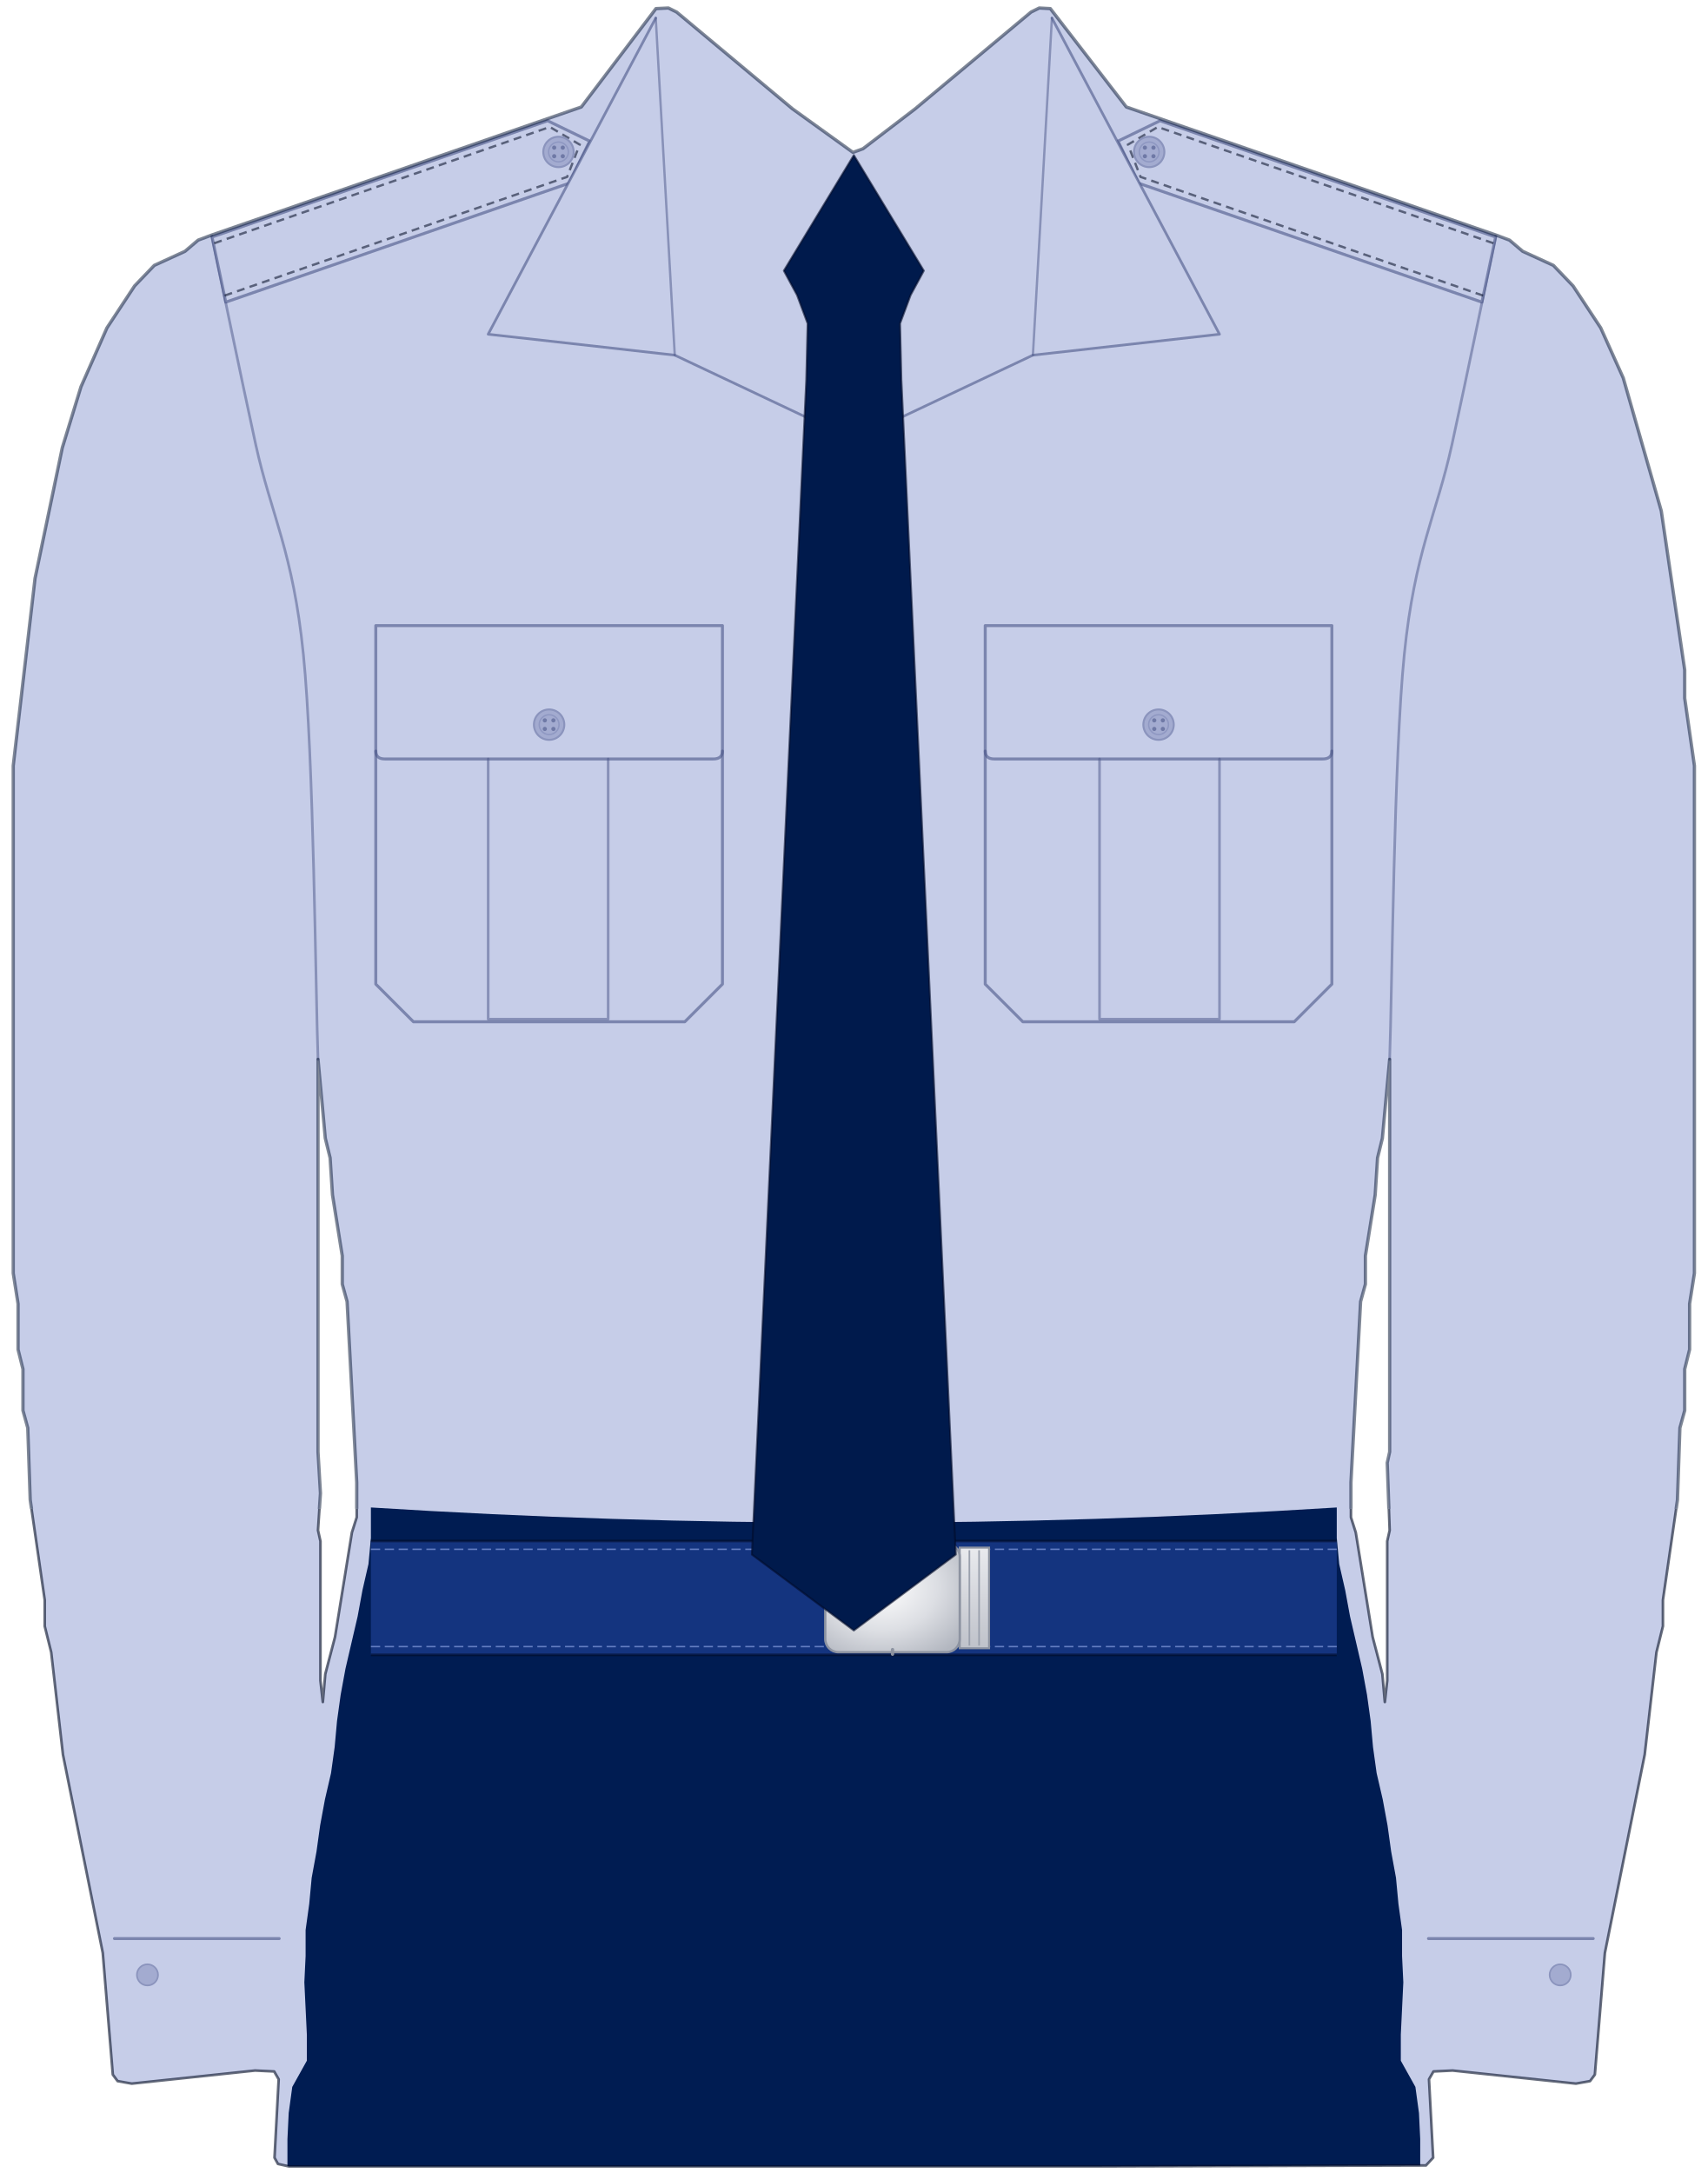
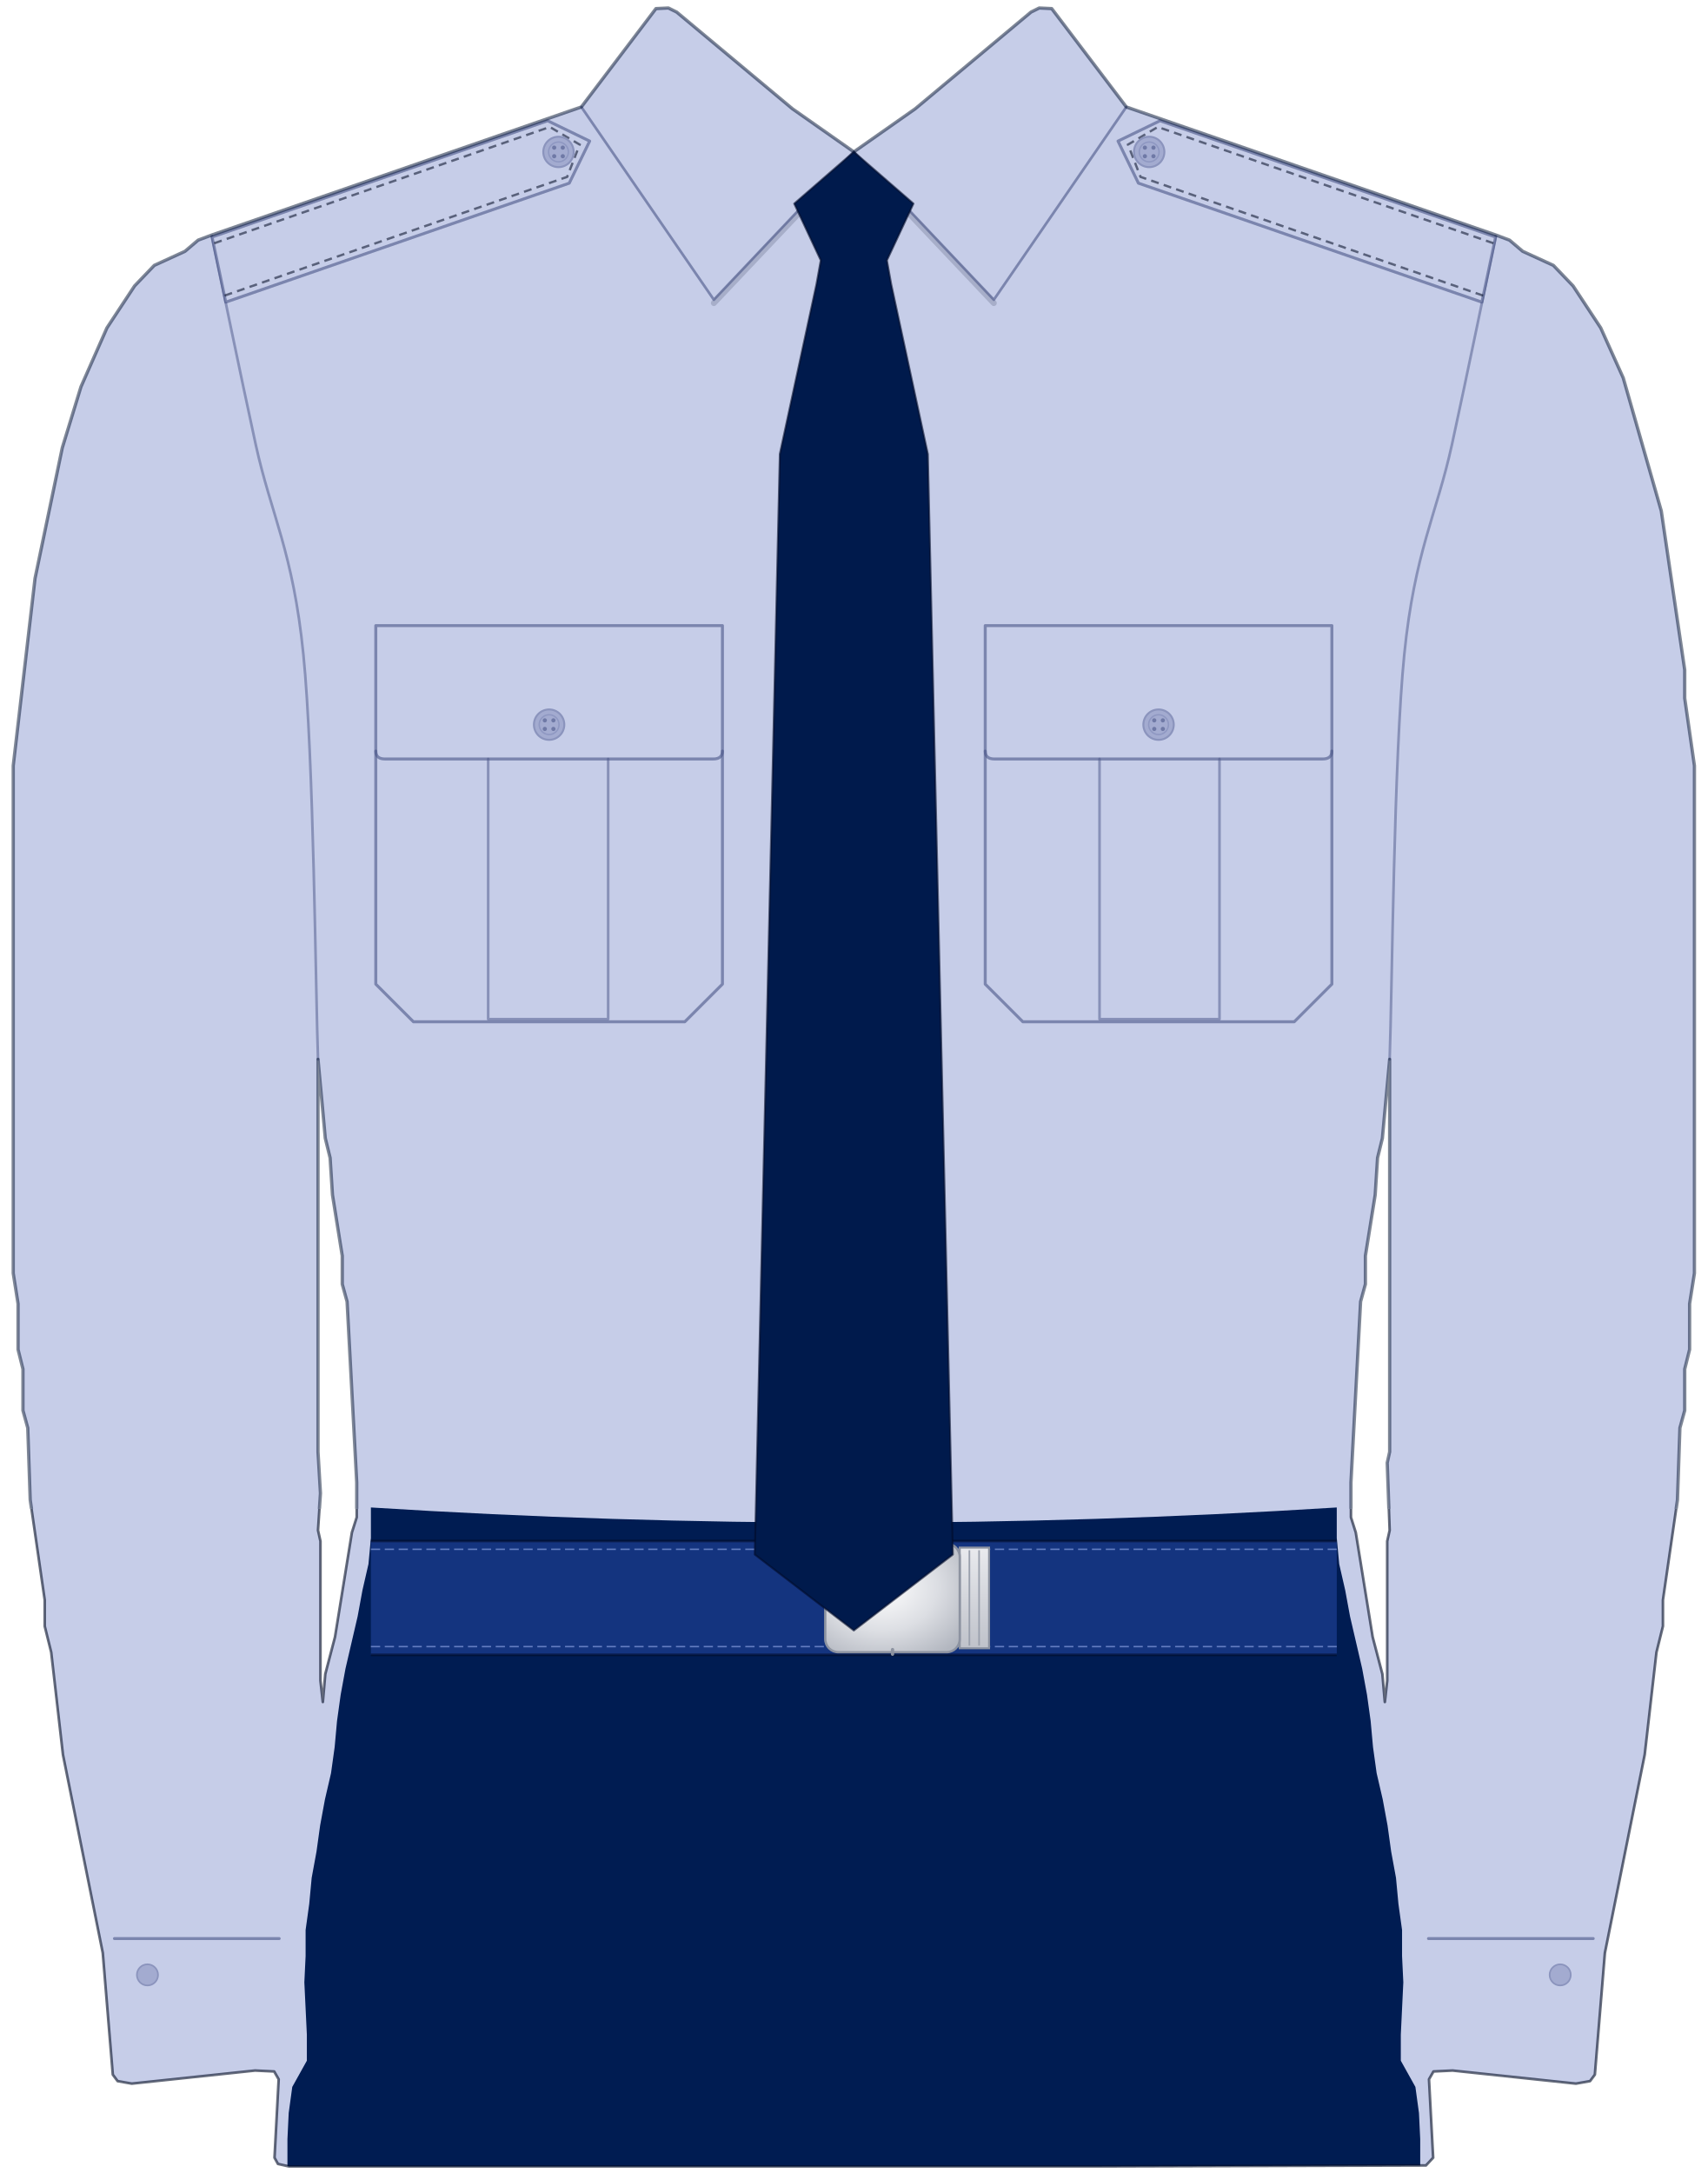
<svg xmlns="http://www.w3.org/2000/svg" width="25.863in" height="32.911in" viewBox="0 0 2586.26 3291.06" data-asset-id="garment-blues-class-b-shirt-male-long" data-source="reference-art-measured" data-units="0.01in">
  <defs>
    <linearGradient id="garment-blues-class-b-shirt-male-long__coatShade" gradientUnits="userSpaceOnUse" x1="-12" y1="0" x2="12" y2="0">
      <stop offset="0" stop-color="#000" stop-opacity=".30" />
      <stop offset=".12" stop-color="#000" stop-opacity=".08" />
      <stop offset=".3" stop-color="#000" stop-opacity="0" />
      <stop offset=".7" stop-color="#000" stop-opacity="0" />
      <stop offset=".88" stop-color="#000" stop-opacity=".08" />
      <stop offset="1" stop-color="#000" stop-opacity=".30" />
    </linearGradient>
    <linearGradient id="garment-blues-class-b-shirt-male-long__topLight" x1="0" y1="0" x2="0" y2="1">
      <stop offset="0" stop-color="#fff" stop-opacity=".10" />
      <stop offset="1" stop-color="#fff" stop-opacity="0" />
    </linearGradient>
    <radialGradient id="garment-blues-class-b-shirt-male-long__btn" cx=".4" cy=".35" r=".8">
      <stop offset="0" stop-color="#ffffff" />
      <stop offset=".6" stop-color="#cfd3da" />
      <stop offset="1" stop-color="#8d939e" />
    </radialGradient>
    <linearGradient id="garment-blues-class-b-shirt-male-long__plate" x1="0" y1="0" x2="0" y2="1">
      <stop offset="0" stop-color="#e4e6ea" />
      <stop offset="1" stop-color="#a9aeb8" />
    </linearGradient>
  </defs>
  <g id="garment-blues-class-b-shirt-male-long__art" transform="translate(1293.130 10.000) scale(100)">
    <defs>
      <clipPath id="garment-blues-class-b-shirt-male-long__clipSil">
-         <path d="M-2.997,0.030L-2.808,0.021L-2.683,0.083L-0.929,1.548L-0.013,2.208L0.139,2.152L0.929,1.548L2.683,0.083L2.808,0.021L2.976,0.030L4.127,1.520L9.726,3.460L9.931,3.537L10.130,3.706L10.595,3.919L10.893,4.230L11.312,4.866L11.653,5.624L12.229,7.638L12.584,10.046L12.584,10.475L12.731,11.497L12.731,19.184L12.658,19.646L12.658,20.338L12.584,20.635L12.584,21.262L12.511,21.526L12.474,22.616L12.254,24.133L12.254,24.529L12.156,24.924L11.978,26.475L11.375,29.478L11.223,31.321L11.150,31.419L10.936,31.457L9.068,31.259L8.779,31.273L8.711,31.391L8.774,32.579L8.665,32.696L3.755,32.711L-8.554,32.711L-8.722,32.673L-8.774,32.579L-8.711,31.391L-8.779,31.273L-9.068,31.259L-10.936,31.457L-11.150,31.419L-11.223,31.321L-11.375,29.478L-11.978,26.475L-12.156,24.924L-12.254,24.529L-12.254,24.133L-12.474,22.616L-12.511,21.526L-12.584,21.262L-12.584,20.635L-12.658,20.338L-12.658,19.646L-12.731,19.184L-12.731,11.497L-12.401,8.660L-11.988,6.681L-11.705,5.757L-11.312,4.866L-10.893,4.230L-10.595,3.919L-10.130,3.706L-9.931,3.537L-9.726,3.460L-4.127,1.520ZM-8.115,15.944L-8.005,17.139L-7.932,17.436L-7.896,17.997L-7.748,18.920L-7.748,19.349L-7.675,19.613L-7.529,22.352L-7.529,22.880L-7.602,23.110L-7.858,24.693L-8.005,25.254L-8.042,25.677L-8.078,25.353L-8.078,23.242L-8.115,23.077L-8.078,22.516L-8.115,21.889L-8.115,16.479ZM8.115,15.944L8.115,16.479L8.115,21.889L8.078,22.055L8.115,23.077L8.078,23.242L8.078,25.353L8.042,25.677L8.005,25.254L7.858,24.693L7.602,23.110L7.529,22.880L7.529,22.352L7.675,19.613L7.748,19.349L7.748,18.920L7.896,17.997L7.932,17.436L8.005,17.139Z" clip-rule="evenodd" />
+         <path d="M-2.997,0.030L-2.808,0.021L-2.683,0.083L-0.929,1.548L0.000,2.200L0.929,1.548L2.683,0.083L2.808,0.021L2.997,0.030L4.127,1.520L9.726,3.460L9.931,3.537L10.130,3.706L10.595,3.919L10.893,4.230L11.312,4.866L11.653,5.624L12.229,7.638L12.584,10.046L12.584,10.475L12.731,11.497L12.731,19.184L12.658,19.646L12.658,20.338L12.584,20.635L12.584,21.262L12.511,21.526L12.474,22.616L12.254,24.133L12.254,24.529L12.156,24.924L11.978,26.475L11.375,29.478L11.223,31.321L11.150,31.419L10.936,31.457L9.068,31.259L8.779,31.273L8.711,31.391L8.774,32.579L8.665,32.696L3.755,32.711L-8.554,32.711L-8.722,32.673L-8.774,32.579L-8.711,31.391L-8.779,31.273L-9.068,31.259L-10.936,31.457L-11.150,31.419L-11.223,31.321L-11.375,29.478L-11.978,26.475L-12.156,24.924L-12.254,24.529L-12.254,24.133L-12.474,22.616L-12.511,21.526L-12.584,21.262L-12.584,20.635L-12.658,20.338L-12.658,19.646L-12.731,19.184L-12.731,11.497L-12.401,8.660L-11.988,6.681L-11.705,5.757L-11.312,4.866L-10.893,4.230L-10.595,3.919L-10.130,3.706L-9.931,3.537L-9.726,3.460L-4.127,1.520ZM-8.115,15.944L-8.005,17.139L-7.932,17.436L-7.896,17.997L-7.748,18.920L-7.748,19.349L-7.675,19.613L-7.529,22.352L-7.529,22.880L-7.602,23.110L-7.858,24.693L-8.005,25.254L-8.042,25.677L-8.078,25.353L-8.078,23.242L-8.115,23.077L-8.078,22.516L-8.115,21.889L-8.115,16.479ZM8.115,15.944L8.115,16.479L8.115,21.889L8.078,22.055L8.115,23.077L8.078,23.242L8.078,25.353L8.042,25.677L8.005,25.254L7.858,24.693L7.602,23.110L7.529,22.880L7.529,22.352L7.675,19.613L7.748,19.349L7.748,18.920L7.896,17.997L7.932,17.436L8.005,17.139Z" clip-rule="evenodd" />
      </clipPath>
      <clipPath id="garment-blues-class-b-shirt-male-long__clipTop">
        <rect x="-14.731" y="-2" width="29.463" height="24.751" />
      </clipPath>
      <clipPath id="garment-blues-class-b-shirt-male-long__clipBot">
        <rect x="-14.731" y="22.751" width="29.463" height="35.711" />
      </clipPath>
      <radialGradient id="garment-blues-class-b-shirt-male-long__buckleG" cx=".42" cy=".4" r=".75">
        <stop offset="0" stop-color="#ffffff" />
        <stop offset=".55" stop-color="#dcdee3" />
        <stop offset="1" stop-color="#b3b7c0" />
      </radialGradient>
      <linearGradient id="garment-blues-class-b-shirt-male-long__tipG" x1="0" y1="0" x2="0" y2="1">
        <stop offset="0" stop-color="#e9eaee" />
        <stop offset="1" stop-color="#bfc2ca" />
      </linearGradient>
    </defs>
    <g id="garment-blues-class-b-shirt-male-long__garment-body">
-       <path id="garment-blues-class-b-shirt-male-long__silhouette" d="M-2.997,0.030L-2.808,0.021L-2.683,0.083L-0.929,1.548L-0.013,2.208L0.139,2.152L0.929,1.548L2.683,0.083L2.808,0.021L2.976,0.030L4.127,1.520L9.726,3.460L9.931,3.537L10.130,3.706L10.595,3.919L10.893,4.230L11.312,4.866L11.653,5.624L12.229,7.638L12.584,10.046L12.584,10.475L12.731,11.497L12.731,19.184L12.658,19.646L12.658,20.338L12.584,20.635L12.584,21.262L12.511,21.526L12.474,22.616L12.254,24.133L12.254,24.529L12.156,24.924L11.978,26.475L11.375,29.478L11.223,31.321L11.150,31.419L10.936,31.457L9.068,31.259L8.779,31.273L8.711,31.391L8.774,32.579L8.665,32.696L3.755,32.711L-8.554,32.711L-8.722,32.673L-8.774,32.579L-8.711,31.391L-8.779,31.273L-9.068,31.259L-10.936,31.457L-11.150,31.419L-11.223,31.321L-11.375,29.478L-11.978,26.475L-12.156,24.924L-12.254,24.529L-12.254,24.133L-12.474,22.616L-12.511,21.526L-12.584,21.262L-12.584,20.635L-12.658,20.338L-12.658,19.646L-12.731,19.184L-12.731,11.497L-12.401,8.660L-11.988,6.681L-11.705,5.757L-11.312,4.866L-10.893,4.230L-10.595,3.919L-10.130,3.706L-9.931,3.537L-9.726,3.460L-4.127,1.520ZM-8.115,15.944L-8.005,17.139L-7.932,17.436L-7.896,17.997L-7.748,18.920L-7.748,19.349L-7.675,19.613L-7.529,22.352L-7.529,22.880L-7.602,23.110L-7.858,24.693L-8.005,25.254L-8.042,25.677L-8.078,25.353L-8.078,23.242L-8.115,23.077L-8.078,22.516L-8.115,21.889L-8.115,16.479ZM8.115,15.944L8.115,16.479L8.115,21.889L8.078,22.055L8.115,23.077L8.078,23.242L8.078,25.353L8.042,25.677L8.005,25.254L7.858,24.693L7.602,23.110L7.529,22.880L7.529,22.352L7.675,19.613L7.748,19.349L7.748,18.920L7.896,17.997L7.932,17.436L8.005,17.139Z" fill="#c6cde8" fill-rule="evenodd" />
+       <path id="garment-blues-class-b-shirt-male-long__silhouette" d="M-2.997,0.030L-2.808,0.021L-2.683,0.083L-0.929,1.548L0.000,2.200L0.929,1.548L2.683,0.083L2.808,0.021L2.997,0.030L4.127,1.520L9.726,3.460L9.931,3.537L10.130,3.706L10.595,3.919L10.893,4.230L11.312,4.866L11.653,5.624L12.229,7.638L12.584,10.046L12.584,10.475L12.731,11.497L12.731,19.184L12.658,19.646L12.658,20.338L12.584,20.635L12.584,21.262L12.511,21.526L12.474,22.616L12.254,24.133L12.254,24.529L12.156,24.924L11.978,26.475L11.375,29.478L11.223,31.321L11.150,31.419L10.936,31.457L9.068,31.259L8.779,31.273L8.711,31.391L8.774,32.579L8.665,32.696L3.755,32.711L-8.554,32.711L-8.722,32.673L-8.774,32.579L-8.711,31.391L-8.779,31.273L-9.068,31.259L-10.936,31.457L-11.150,31.419L-11.223,31.321L-11.375,29.478L-11.978,26.475L-12.156,24.924L-12.254,24.529L-12.254,24.133L-12.474,22.616L-12.511,21.526L-12.584,21.262L-12.584,20.635L-12.658,20.338L-12.658,19.646L-12.731,19.184L-12.731,11.497L-12.401,8.660L-11.988,6.681L-11.705,5.757L-11.312,4.866L-10.893,4.230L-10.595,3.919L-10.130,3.706L-9.931,3.537L-9.726,3.460L-4.127,1.520ZM-8.115,15.944L-8.005,17.139L-7.932,17.436L-7.896,17.997L-7.748,18.920L-7.748,19.349L-7.675,19.613L-7.529,22.352L-7.529,22.880L-7.602,23.110L-7.858,24.693L-8.005,25.254L-8.042,25.677L-8.078,25.353L-8.078,23.242L-8.115,23.077L-8.078,22.516L-8.115,21.889L-8.115,16.479ZM8.115,15.944L8.115,16.479L8.115,21.889L8.078,22.055L8.115,23.077L8.078,23.242L8.078,25.353L8.042,25.677L8.005,25.254L7.858,24.693L7.602,23.110L7.529,22.880L7.529,22.352L7.675,19.613L7.748,19.349L7.748,18.920L7.896,17.997L7.932,17.436L8.005,17.139Z" fill="#c6cde8" fill-rule="evenodd" />
      <g clip-path="url(#garment-blues-class-b-shirt-male-long__clipSil)">
        <path id="garment-blues-class-b-shirt-male-long__trousers" d="M-7.314,22.731 Q0,23.192 7.314,22.731 L7.314,23.193 L7.351,23.588 L7.442,23.985 L7.515,24.381 L7.607,24.776 L7.699,25.172 L7.772,25.568 L7.827,25.964 L7.863,26.360 L7.918,26.755 L8.010,27.152 L8.083,27.547 L8.138,27.943 L8.211,28.340 L8.248,28.735 L8.303,29.131 L8.303,29.526 L8.322,29.923 L8.303,30.319 L8.284,30.715 L8.284,31.110 L8.505,31.507 L8.559,31.902 L8.578,32.298 L8.578,33.711 L-8.578,33.711 L-8.578,32.298 L-8.559,31.902 L-8.505,31.507 L-8.284,31.110 L-8.284,30.715 L-8.303,30.319 L-8.322,29.923 L-8.303,29.526 L-8.303,29.131 L-8.248,28.735 L-8.211,28.340 L-8.138,27.943 L-8.083,27.547 L-8.010,27.152 L-7.918,26.755 L-7.863,26.360 L-7.827,25.964 L-7.772,25.568 L-7.699,25.172 L-7.607,24.776 L-7.515,24.381 L-7.442,23.985 L-7.351,23.588 L-7.314,23.193 Z" fill="#001c52" />
        <path d="M-9.726,3.460 C-9.615,3.989 -9.289,5.577 -9.058,6.635 C-8.826,7.693 -8.494,8.256 -8.337,9.808 C-8.179,11.359 -8.152,14.922 -8.115,15.944" fill="none" stroke="#4a5688" stroke-opacity=".5" stroke-width=".04" stroke-linecap="round" stroke-linejoin="round" />
        <path d="M9.726,3.460 C9.615,3.989 9.289,5.577 9.058,6.635 C8.826,7.693 8.494,8.256 8.337,9.808 C8.179,11.359 8.152,14.922 8.115,15.944" fill="none" stroke="#4a5688" stroke-opacity=".5" stroke-width=".04" stroke-linecap="round" stroke-linejoin="round" />
        <g id="garment-blues-class-b-shirt-male-long__epaulet-right">
          <path id="garment-blues-class-b-shirt-male-long__epaulet-right-strap" d="M-9.720,3.490L-4.637,1.729L-4.001,2.037L-4.310,2.674L-9.512,4.476Z" fill="#c6cde8" stroke="#4a5688" stroke-opacity=".6" stroke-width=".045" stroke-linejoin="round" />
          <path d="M-9.687,3.584L-4.604,1.823L-4.152,2.090L-4.342,2.579L-9.545,4.382" fill="none" stroke="#000a22" stroke-opacity=".55" stroke-width=".035" stroke-dasharray=".12 .08" />
          <g id="garment-blues-class-b-shirt-male-long__epaulet-right-button">
            <circle cx="-4.473" cy="2.201" r=".23" fill="#a3abd0" stroke="#8b94bd" stroke-width=".03" />
            <circle cx="-4.473" cy="2.201" r=".15" fill="none" stroke="#8f98c2" stroke-width=".022" />
            <circle cx="-4.538" cy="2.136" r=".032" fill="#6f79a6" />
            <circle cx="-4.408" cy="2.136" r=".032" fill="#6f79a6" />
            <circle cx="-4.538" cy="2.266" r=".032" fill="#6f79a6" />
            <circle cx="-4.408" cy="2.266" r=".032" fill="#6f79a6" />
          </g>
        </g>
        <g id="garment-blues-class-b-shirt-male-long__epaulet-left">
          <path id="garment-blues-class-b-shirt-male-long__epaulet-left-strap" d="M9.720,3.490L4.637,1.729L4.001,2.037L4.310,2.674L9.512,4.476Z" fill="#c6cde8" stroke="#4a5688" stroke-opacity=".6" stroke-width=".045" stroke-linejoin="round" />
          <path d="M9.687,3.584L4.604,1.823L4.152,2.090L4.342,2.579L9.545,4.382" fill="none" stroke="#000a22" stroke-opacity=".55" stroke-width=".035" stroke-dasharray=".12 .08" />
          <g id="garment-blues-class-b-shirt-male-long__epaulet-left-button">
            <circle cx="4.473" cy="2.201" r=".23" fill="#a3abd0" stroke="#8b94bd" stroke-width=".03" />
            <circle cx="4.473" cy="2.201" r=".15" fill="none" stroke="#8f98c2" stroke-width=".022" />
            <circle cx="4.408" cy="2.136" r=".032" fill="#6f79a6" />
            <circle cx="4.538" cy="2.136" r=".032" fill="#6f79a6" />
            <circle cx="4.408" cy="2.266" r=".032" fill="#6f79a6" />
            <circle cx="4.538" cy="2.266" r=".032" fill="#6f79a6" />
          </g>
        </g>
-         <path d="M-0.404,6.519 L-0.404,22.912" fill="none" stroke="#4a5688" stroke-opacity="0.55" stroke-width="0.04" stroke-linecap="round" stroke-linejoin="round" />
+         <path d="M-0.404,2.200 L-0.404,22.912" fill="none" stroke="#4a5688" stroke-opacity="0.55" stroke-width="0.04" stroke-linecap="round" stroke-linejoin="round" />
        <g id="garment-blues-class-b-shirt-male-long__button-1">
          <circle cx="0.000" cy="6.923" r=".23" fill="#a3abd0" stroke="#8b94bd" stroke-width=".03" />
          <circle cx="0.000" cy="6.923" r=".15" fill="none" stroke="#8f98c2" stroke-width=".022" />
          <circle cx="-0.065" cy="6.858" r=".032" fill="#6f79a6" />
          <circle cx="0.065" cy="6.858" r=".032" fill="#6f79a6" />
          <circle cx="-0.065" cy="6.988" r=".032" fill="#6f79a6" />
          <circle cx="0.065" cy="6.988" r=".032" fill="#6f79a6" />
        </g>
        <g id="garment-blues-class-b-shirt-male-long__button-2">
          <circle cx="0.000" cy="11.452" r=".23" fill="#a3abd0" stroke="#8b94bd" stroke-width=".03" />
          <circle cx="0.000" cy="11.452" r=".15" fill="none" stroke="#8f98c2" stroke-width=".022" />
          <circle cx="-0.065" cy="11.387" r=".032" fill="#6f79a6" />
          <circle cx="0.065" cy="11.387" r=".032" fill="#6f79a6" />
          <circle cx="-0.065" cy="11.517" r=".032" fill="#6f79a6" />
          <circle cx="0.065" cy="11.517" r=".032" fill="#6f79a6" />
        </g>
        <g id="garment-blues-class-b-shirt-male-long__button-3">
          <circle cx="0.000" cy="15.923" r=".23" fill="#a3abd0" stroke="#8b94bd" stroke-width=".03" />
          <circle cx="0.000" cy="15.923" r=".15" fill="none" stroke="#8f98c2" stroke-width=".022" />
          <circle cx="-0.065" cy="15.858" r=".032" fill="#6f79a6" />
          <circle cx="0.065" cy="15.858" r=".032" fill="#6f79a6" />
          <circle cx="-0.065" cy="15.988" r=".032" fill="#6f79a6" />
          <circle cx="0.065" cy="15.988" r=".032" fill="#6f79a6" />
        </g>
        <g id="garment-blues-class-b-shirt-male-long__button-4">
          <circle cx="0.000" cy="20.365" r=".23" fill="#a3abd0" stroke="#8b94bd" stroke-width=".03" />
          <circle cx="0.000" cy="20.365" r=".15" fill="none" stroke="#8f98c2" stroke-width=".022" />
          <circle cx="-0.065" cy="20.300" r=".032" fill="#6f79a6" />
          <circle cx="0.065" cy="20.300" r=".032" fill="#6f79a6" />
          <circle cx="-0.065" cy="20.430" r=".032" fill="#6f79a6" />
          <circle cx="0.065" cy="20.430" r=".032" fill="#6f79a6" />
        </g>
        <g id="garment-blues-class-b-shirt-male-long__pocket-right">
          <rect id="garment-blues-class-b-shirt-male-long__pocket-right-box" x="-7.240" y="9.375" width="5.250" height="6.000" fill="none" stroke="none" />
          <path d="M-7.240,9.375 L-1.990,9.375 L-1.990,14.805 L-2.560,15.375 L-6.670,15.375 L-7.240,14.805 Z" fill="none" stroke="#4a5688" stroke-opacity="0.6" stroke-width="0.045" stroke-linecap="round" stroke-linejoin="round" />
          <path d="M-7.240,11.275 Q-7.240,11.395 -7.100,11.395 L-2.130,11.395 Q-1.990,11.395 -1.990,11.275" fill="none" stroke="#4a5688" stroke-opacity="0.6" stroke-width="0.045" stroke-linecap="round" stroke-linejoin="round" />
          <path d="M-3.721,11.395 L-3.721,15.335 L-5.538,15.335 L-5.538,11.395" fill="none" stroke="#4a5688" stroke-opacity="0.5" stroke-width="0.04" stroke-linecap="round" stroke-linejoin="round" />
          <g id="garment-blues-class-b-shirt-male-long__pocket-right-button">
            <circle cx="-4.615" cy="10.875" r=".23" fill="#a3abd0" stroke="#8b94bd" stroke-width=".03" />
            <circle cx="-4.615" cy="10.875" r=".15" fill="none" stroke="#8f98c2" stroke-width=".022" />
            <circle cx="-4.680" cy="10.810" r=".032" fill="#6f79a6" />
            <circle cx="-4.550" cy="10.810" r=".032" fill="#6f79a6" />
            <circle cx="-4.680" cy="10.940" r=".032" fill="#6f79a6" />
            <circle cx="-4.550" cy="10.940" r=".032" fill="#6f79a6" />
          </g>
        </g>
        <g id="garment-blues-class-b-shirt-male-long__pocket-left">
          <rect id="garment-blues-class-b-shirt-male-long__pocket-left-box" x="1.990" y="9.375" width="5.250" height="6.000" fill="none" stroke="none" />
          <path d="M1.990,9.375 L7.240,9.375 L7.240,14.805 L6.670,15.375 L2.560,15.375 L1.990,14.805 Z" fill="none" stroke="#4a5688" stroke-opacity="0.6" stroke-width="0.045" stroke-linecap="round" stroke-linejoin="round" />
          <path d="M1.990,11.275 Q1.990,11.395 2.130,11.395 L7.100,11.395 Q7.240,11.395 7.240,11.275" fill="none" stroke="#4a5688" stroke-opacity="0.6" stroke-width="0.045" stroke-linecap="round" stroke-linejoin="round" />
          <path d="M3.721,11.395 L3.721,15.335 L5.538,15.335 L5.538,11.395" fill="none" stroke="#4a5688" stroke-opacity="0.5" stroke-width="0.04" stroke-linecap="round" stroke-linejoin="round" />
          <g id="garment-blues-class-b-shirt-male-long__pocket-left-button">
            <circle cx="4.615" cy="10.875" r=".23" fill="#a3abd0" stroke="#8b94bd" stroke-width=".03" />
            <circle cx="4.615" cy="10.875" r=".15" fill="none" stroke="#8f98c2" stroke-width=".022" />
            <circle cx="4.550" cy="10.810" r=".032" fill="#6f79a6" />
            <circle cx="4.680" cy="10.810" r=".032" fill="#6f79a6" />
            <circle cx="4.550" cy="10.940" r=".032" fill="#6f79a6" />
            <circle cx="4.680" cy="10.940" r=".032" fill="#6f79a6" />
          </g>
        </g>
        <g id="garment-blues-class-b-shirt-male-long__belt">
          <rect id="garment-blues-class-b-shirt-male-long__belt-strap" x="-7.314" y="23.239" width="14.628" height="1.724" fill="#14347f" />
          <path d="M-7.314,23.239 L7.314,23.239 M-7.314,24.963 L7.314,24.963" stroke="#000a24" stroke-opacity=".55" stroke-width=".04" fill="none" />
          <path d="M-7.314,23.364 L7.314,23.364 M-7.314,24.838 L7.314,24.838" stroke="#7d95d6" stroke-opacity=".75" stroke-width=".022" stroke-dasharray=".14 .07" fill="none" />
        </g>
        <g id="garment-blues-class-b-shirt-male-long__belt-buckle">
          <rect id="garment-blues-class-b-shirt-male-long__belt-buckle-box" x="-0.433" y="23.279" width="2.481" height="1.644" fill="none" />
          <rect x="1.604" y="23.339" width="0.444" height="1.524" fill="url(#garment-blues-class-b-shirt-male-long__tipG)" stroke="#8d93a1" stroke-width=".03" />
          <path d="M1.750,23.379 L1.750,24.823" stroke="#9aa0ad" stroke-width=".025" />
          <path d="M1.897,23.379 L1.897,24.823" stroke="#9aa0ad" stroke-width=".025" />
          <rect x="-0.433" y="23.279" width="2.037" height="1.644" rx=".2" fill="url(#garment-blues-class-b-shirt-male-long__buckleG)" stroke="#8d93a1" stroke-width=".035" />
          <path d="M0.586,23.249 L0.586,23.319 M0.586,24.883 L0.586,24.953" stroke="#8d93a1" stroke-width=".05" stroke-linecap="round" />
        </g>
        <path d="M-8.703,29.260 L-11.198,29.260" fill="none" stroke="#4a5688" stroke-opacity="0.6" stroke-width="0.045" stroke-linecap="round" stroke-linejoin="round" />
        <circle cx="-10.698" cy="29.810" r=".16" fill="#a3abd0" stroke="#8b94bd" stroke-width=".025" />
        <path d="M8.703,29.260 L11.198,29.260" fill="none" stroke="#4a5688" stroke-opacity="0.6" stroke-width="0.045" stroke-linecap="round" stroke-linejoin="round" />
        <circle cx="10.698" cy="29.810" r=".16" fill="#a3abd0" stroke="#8b94bd" stroke-width=".025" />
      </g>
      <g id="garment-blues-class-b-shirt-male-long__collar-foreground">
-         <path id="garment-blues-class-b-shirt-male-long__collar-right" d="M3.000,0.173L5.538,4.962L2.712,5.279L0.087,6.519Z" fill="#c6cde8" />
-         <path d="M3.000,0.173 L5.538,4.962 L2.712,5.279 L0.087,6.519" fill="none" stroke="#4a5688" stroke-opacity="0.6" stroke-width="0.04" stroke-linecap="round" stroke-linejoin="round" />
-         <path d="M3.000,0.173 L2.712,5.279" fill="none" stroke="#4a5688" stroke-opacity="0.5" stroke-width="0.035" stroke-linecap="round" stroke-linejoin="round" />
-         <path id="garment-blues-class-b-shirt-male-long__collar-left" d="M-3.000,0.173L-5.538,4.962L-2.712,5.279L-0.087,6.519Z" fill="#c6cde8" />
-         <path d="M-3.000,0.173 L-5.538,4.962 L-2.712,5.279 L-0.087,6.519" fill="none" stroke="#4a5688" stroke-opacity="0.6" stroke-width="0.04" stroke-linecap="round" stroke-linejoin="round" />
-         <path d="M-3.000,0.173 L-2.712,5.279" fill="none" stroke="#4a5688" stroke-opacity="0.5" stroke-width="0.035" stroke-linecap="round" stroke-linejoin="round" />
+         <path id="garment-blues-class-b-shirt-male-long__collar-right" d="M2.997,0.030L4.127,1.520L2.120,4.440L0.000,2.200L0.929,1.548L2.683,0.083L2.808,0.021Z" fill="#c6cde8" />
+         <path d="M2.120,4.440 L0.000,2.200" fill="none" stroke="#000a24" stroke-opacity=".16" stroke-width=".09" stroke-linejoin="round" stroke-linecap="round" transform="translate(0 0.05)" />
+         <path d="M4.127,1.520 L2.120,4.440 L0.000,2.200" fill="none" stroke="#4a5688" stroke-opacity="0.6" stroke-width="0.04" stroke-linecap="round" stroke-linejoin="round" />
+         <path id="garment-blues-class-b-shirt-male-long__collar-left" d="M-2.997,0.030L-4.127,1.520L-2.120,4.440L0.000,2.200L-0.929,1.548L-2.683,0.083L-2.808,0.021Z" fill="#c6cde8" />
+         <path d="M-2.120,4.440 L0.000,2.200" fill="none" stroke="#000a24" stroke-opacity=".16" stroke-width=".09" stroke-linejoin="round" stroke-linecap="round" transform="translate(0 0.05)" />
+         <path d="M-4.127,1.520 L-2.120,4.440 L0.000,2.200" fill="none" stroke="#4a5688" stroke-opacity="0.6" stroke-width="0.04" stroke-linecap="round" stroke-linejoin="round" />
      </g>
-       <path d="M-2.997,0.030L-2.808,0.021L-2.683,0.083L-0.929,1.548L-0.013,2.208L0.139,2.152L0.929,1.548L2.683,0.083L2.808,0.021L2.976,0.030L4.127,1.520L9.726,3.460L9.931,3.537L10.130,3.706L10.595,3.919L10.893,4.230L11.312,4.866L11.653,5.624L12.229,7.638L12.584,10.046L12.584,10.475L12.731,11.497L12.731,19.184L12.658,19.646L12.658,20.338L12.584,20.635L12.584,21.262L12.511,21.526L12.474,22.616L12.254,24.133L12.254,24.529L12.156,24.924L11.978,26.475L11.375,29.478L11.223,31.321L11.150,31.419L10.936,31.457L9.068,31.259L8.779,31.273L8.711,31.391L8.774,32.579L8.665,32.696L3.755,32.711L-8.554,32.711L-8.722,32.673L-8.774,32.579L-8.711,31.391L-8.779,31.273L-9.068,31.259L-10.936,31.457L-11.150,31.419L-11.223,31.321L-11.375,29.478L-11.978,26.475L-12.156,24.924L-12.254,24.529L-12.254,24.133L-12.474,22.616L-12.511,21.526L-12.584,21.262L-12.584,20.635L-12.658,20.338L-12.658,19.646L-12.731,19.184L-12.731,11.497L-12.401,8.660L-11.988,6.681L-11.705,5.757L-11.312,4.866L-10.893,4.230L-10.595,3.919L-10.130,3.706L-9.931,3.537L-9.726,3.460L-4.127,1.520ZM-8.115,15.944L-8.005,17.139L-7.932,17.436L-7.896,17.997L-7.748,18.920L-7.748,19.349L-7.675,19.613L-7.529,22.352L-7.529,22.880L-7.602,23.110L-7.858,24.693L-8.005,25.254L-8.042,25.677L-8.078,25.353L-8.078,23.242L-8.115,23.077L-8.078,22.516L-8.115,21.889L-8.115,16.479ZM8.115,15.944L8.115,16.479L8.115,21.889L8.078,22.055L8.115,23.077L8.078,23.242L8.078,25.353L8.042,25.677L8.005,25.254L7.858,24.693L7.602,23.110L7.529,22.880L7.529,22.352L7.675,19.613L7.748,19.349L7.748,18.920L7.896,17.997L7.932,17.436L8.005,17.139Z" fill="none" clip-path="url(#garment-blues-class-b-shirt-male-long__clipTop)" stroke="#00102f" stroke-opacity=".5" stroke-width=".05" stroke-linejoin="round" />
-       <path d="M-2.997,0.030L-2.808,0.021L-2.683,0.083L-0.929,1.548L-0.013,2.208L0.139,2.152L0.929,1.548L2.683,0.083L2.808,0.021L2.976,0.030L4.127,1.520L9.726,3.460L9.931,3.537L10.130,3.706L10.595,3.919L10.893,4.230L11.312,4.866L11.653,5.624L12.229,7.638L12.584,10.046L12.584,10.475L12.731,11.497L12.731,19.184L12.658,19.646L12.658,20.338L12.584,20.635L12.584,21.262L12.511,21.526L12.474,22.616L12.254,24.133L12.254,24.529L12.156,24.924L11.978,26.475L11.375,29.478L11.223,31.321L11.150,31.419L10.936,31.457L9.068,31.259L8.779,31.273L8.711,31.391L8.774,32.579L8.665,32.696L3.755,32.711L-8.554,32.711L-8.722,32.673L-8.774,32.579L-8.711,31.391L-8.779,31.273L-9.068,31.259L-10.936,31.457L-11.150,31.419L-11.223,31.321L-11.375,29.478L-11.978,26.475L-12.156,24.924L-12.254,24.529L-12.254,24.133L-12.474,22.616L-12.511,21.526L-12.584,21.262L-12.584,20.635L-12.658,20.338L-12.658,19.646L-12.731,19.184L-12.731,11.497L-12.401,8.660L-11.988,6.681L-11.705,5.757L-11.312,4.866L-10.893,4.230L-10.595,3.919L-10.130,3.706L-9.931,3.537L-9.726,3.460L-4.127,1.520ZM-8.115,15.944L-8.005,17.139L-7.932,17.436L-7.896,17.997L-7.748,18.920L-7.748,19.349L-7.675,19.613L-7.529,22.352L-7.529,22.880L-7.602,23.110L-7.858,24.693L-8.005,25.254L-8.042,25.677L-8.078,25.353L-8.078,23.242L-8.115,23.077L-8.078,22.516L-8.115,21.889L-8.115,16.479ZM8.115,15.944L8.115,16.479L8.115,21.889L8.078,22.055L8.115,23.077L8.078,23.242L8.078,25.353L8.042,25.677L8.005,25.254L7.858,24.693L7.602,23.110L7.529,22.880L7.529,22.352L7.675,19.613L7.748,19.349L7.748,18.920L7.896,17.997L7.932,17.436L8.005,17.139Z" fill="none" clip-path="url(#garment-blues-class-b-shirt-male-long__clipBot)" stroke="#000a24" stroke-opacity=".6" stroke-width=".04" stroke-linejoin="round" />
+       <path d="M-2.997,0.030L-2.808,0.021L-2.683,0.083L-0.929,1.548L0.000,2.200L0.929,1.548L2.683,0.083L2.808,0.021L2.997,0.030L4.127,1.520L9.726,3.460L9.931,3.537L10.130,3.706L10.595,3.919L10.893,4.230L11.312,4.866L11.653,5.624L12.229,7.638L12.584,10.046L12.584,10.475L12.731,11.497L12.731,19.184L12.658,19.646L12.658,20.338L12.584,20.635L12.584,21.262L12.511,21.526L12.474,22.616L12.254,24.133L12.254,24.529L12.156,24.924L11.978,26.475L11.375,29.478L11.223,31.321L11.150,31.419L10.936,31.457L9.068,31.259L8.779,31.273L8.711,31.391L8.774,32.579L8.665,32.696L3.755,32.711L-8.554,32.711L-8.722,32.673L-8.774,32.579L-8.711,31.391L-8.779,31.273L-9.068,31.259L-10.936,31.457L-11.150,31.419L-11.223,31.321L-11.375,29.478L-11.978,26.475L-12.156,24.924L-12.254,24.529L-12.254,24.133L-12.474,22.616L-12.511,21.526L-12.584,21.262L-12.584,20.635L-12.658,20.338L-12.658,19.646L-12.731,19.184L-12.731,11.497L-12.401,8.660L-11.988,6.681L-11.705,5.757L-11.312,4.866L-10.893,4.230L-10.595,3.919L-10.130,3.706L-9.931,3.537L-9.726,3.460L-4.127,1.520ZM-8.115,15.944L-8.005,17.139L-7.932,17.436L-7.896,17.997L-7.748,18.920L-7.748,19.349L-7.675,19.613L-7.529,22.352L-7.529,22.880L-7.602,23.110L-7.858,24.693L-8.005,25.254L-8.042,25.677L-8.078,25.353L-8.078,23.242L-8.115,23.077L-8.078,22.516L-8.115,21.889L-8.115,16.479ZM8.115,15.944L8.115,16.479L8.115,21.889L8.078,22.055L8.115,23.077L8.078,23.242L8.078,25.353L8.042,25.677L8.005,25.254L7.858,24.693L7.602,23.110L7.529,22.880L7.529,22.352L7.675,19.613L7.748,19.349L7.748,18.920L7.896,17.997L7.932,17.436L8.005,17.139Z" fill="none" clip-path="url(#garment-blues-class-b-shirt-male-long__clipTop)" stroke="#00102f" stroke-opacity=".5" stroke-width=".05" stroke-linejoin="round" />
+       <path d="M-2.997,0.030L-2.808,0.021L-2.683,0.083L-0.929,1.548L0.000,2.200L0.929,1.548L2.683,0.083L2.808,0.021L2.997,0.030L4.127,1.520L9.726,3.460L9.931,3.537L10.130,3.706L10.595,3.919L10.893,4.230L11.312,4.866L11.653,5.624L12.229,7.638L12.584,10.046L12.584,10.475L12.731,11.497L12.731,19.184L12.658,19.646L12.658,20.338L12.584,20.635L12.584,21.262L12.511,21.526L12.474,22.616L12.254,24.133L12.254,24.529L12.156,24.924L11.978,26.475L11.375,29.478L11.223,31.321L11.150,31.419L10.936,31.457L9.068,31.259L8.779,31.273L8.711,31.391L8.774,32.579L8.665,32.696L3.755,32.711L-8.554,32.711L-8.722,32.673L-8.774,32.579L-8.711,31.391L-8.779,31.273L-9.068,31.259L-10.936,31.457L-11.150,31.419L-11.223,31.321L-11.375,29.478L-11.978,26.475L-12.156,24.924L-12.254,24.529L-12.254,24.133L-12.474,22.616L-12.511,21.526L-12.584,21.262L-12.584,20.635L-12.658,20.338L-12.658,19.646L-12.731,19.184L-12.731,11.497L-12.401,8.660L-11.988,6.681L-11.705,5.757L-11.312,4.866L-10.893,4.230L-10.595,3.919L-10.130,3.706L-9.931,3.537L-9.726,3.460L-4.127,1.520ZM-8.115,15.944L-8.005,17.139L-7.932,17.436L-7.896,17.997L-7.748,18.920L-7.748,19.349L-7.675,19.613L-7.529,22.352L-7.529,22.880L-7.602,23.110L-7.858,24.693L-8.005,25.254L-8.042,25.677L-8.078,25.353L-8.078,23.242L-8.115,23.077L-8.078,22.516L-8.115,21.889L-8.115,16.479ZM8.115,15.944L8.115,16.479L8.115,21.889L8.078,22.055L8.115,23.077L8.078,23.242L8.078,25.353L8.042,25.677L8.005,25.254L7.858,24.693L7.602,23.110L7.529,22.880L7.529,22.352L7.675,19.613L7.748,19.349L7.748,18.920L7.896,17.997L7.932,17.436L8.005,17.139Z" fill="none" clip-path="url(#garment-blues-class-b-shirt-male-long__clipBot)" stroke="#000a24" stroke-opacity=".6" stroke-width=".04" stroke-linejoin="round" />
      <g id="garment-blues-class-b-shirt-male-long__tie">
-         <path id="garment-blues-class-b-shirt-male-long__tie-body" d="M0.000,2.250L1.060,4.000L0.860,4.370L0.700,4.800L0.720,5.650L1.544,23.444L0.000,24.594L-1.544,23.444L-0.720,5.650L-0.700,4.800L-0.860,4.370L-1.060,4.000Z" fill="#001a4c" stroke="#000b28" stroke-opacity=".6" stroke-width=".03" stroke-linejoin="round" />
+         <path id="garment-blues-class-b-shirt-male-long__tie-body" d="M0.000,2.200L0.903,2.984L0.501,3.843L0.566,4.204L1.121,6.777L1.500,23.444L0.000,24.594L-1.500,23.444L-1.121,6.777L-0.566,4.204L-0.501,3.843L-0.903,2.984Z" fill="#001a4c" stroke="#000b28" stroke-opacity=".6" stroke-width=".03" stroke-linejoin="round" />
      </g>
    </g>
    <g id="garment-blues-class-b-shirt-male-long__nameplate">
      <rect x="-6.303" y="8.625" width="3.375" height="0.75" fill="none" />
    </g>
  </g>
</svg>
